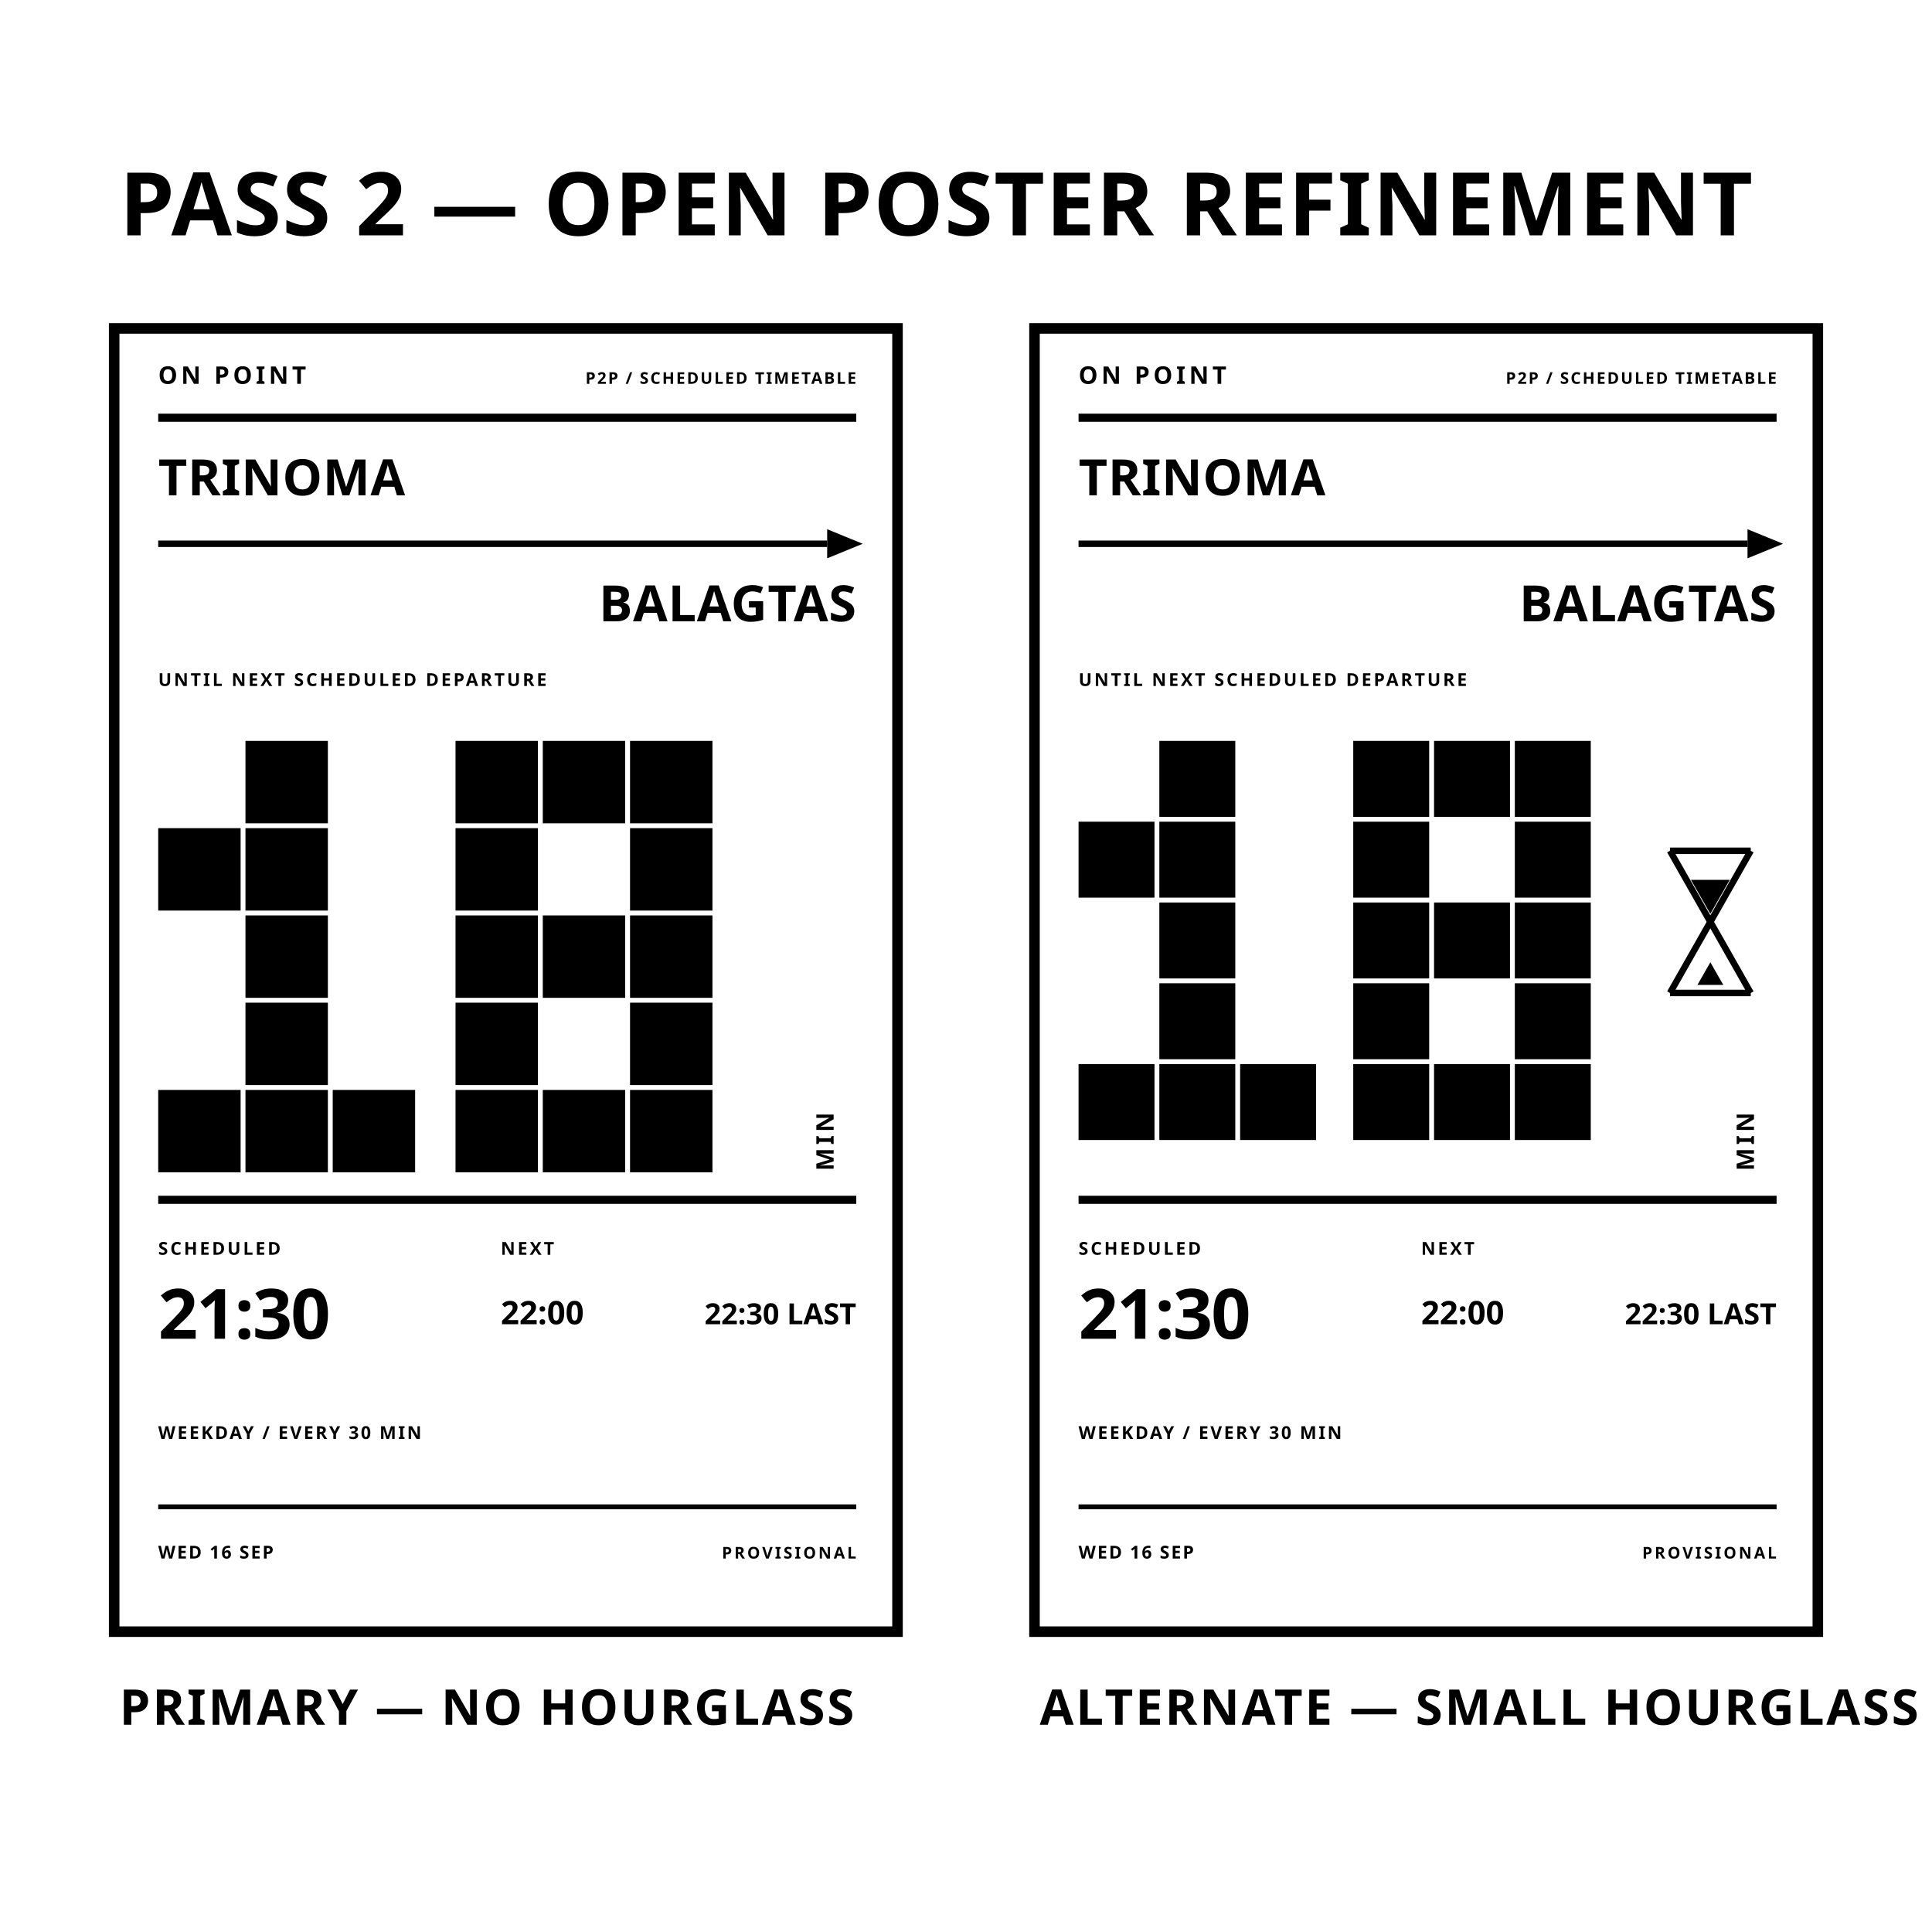
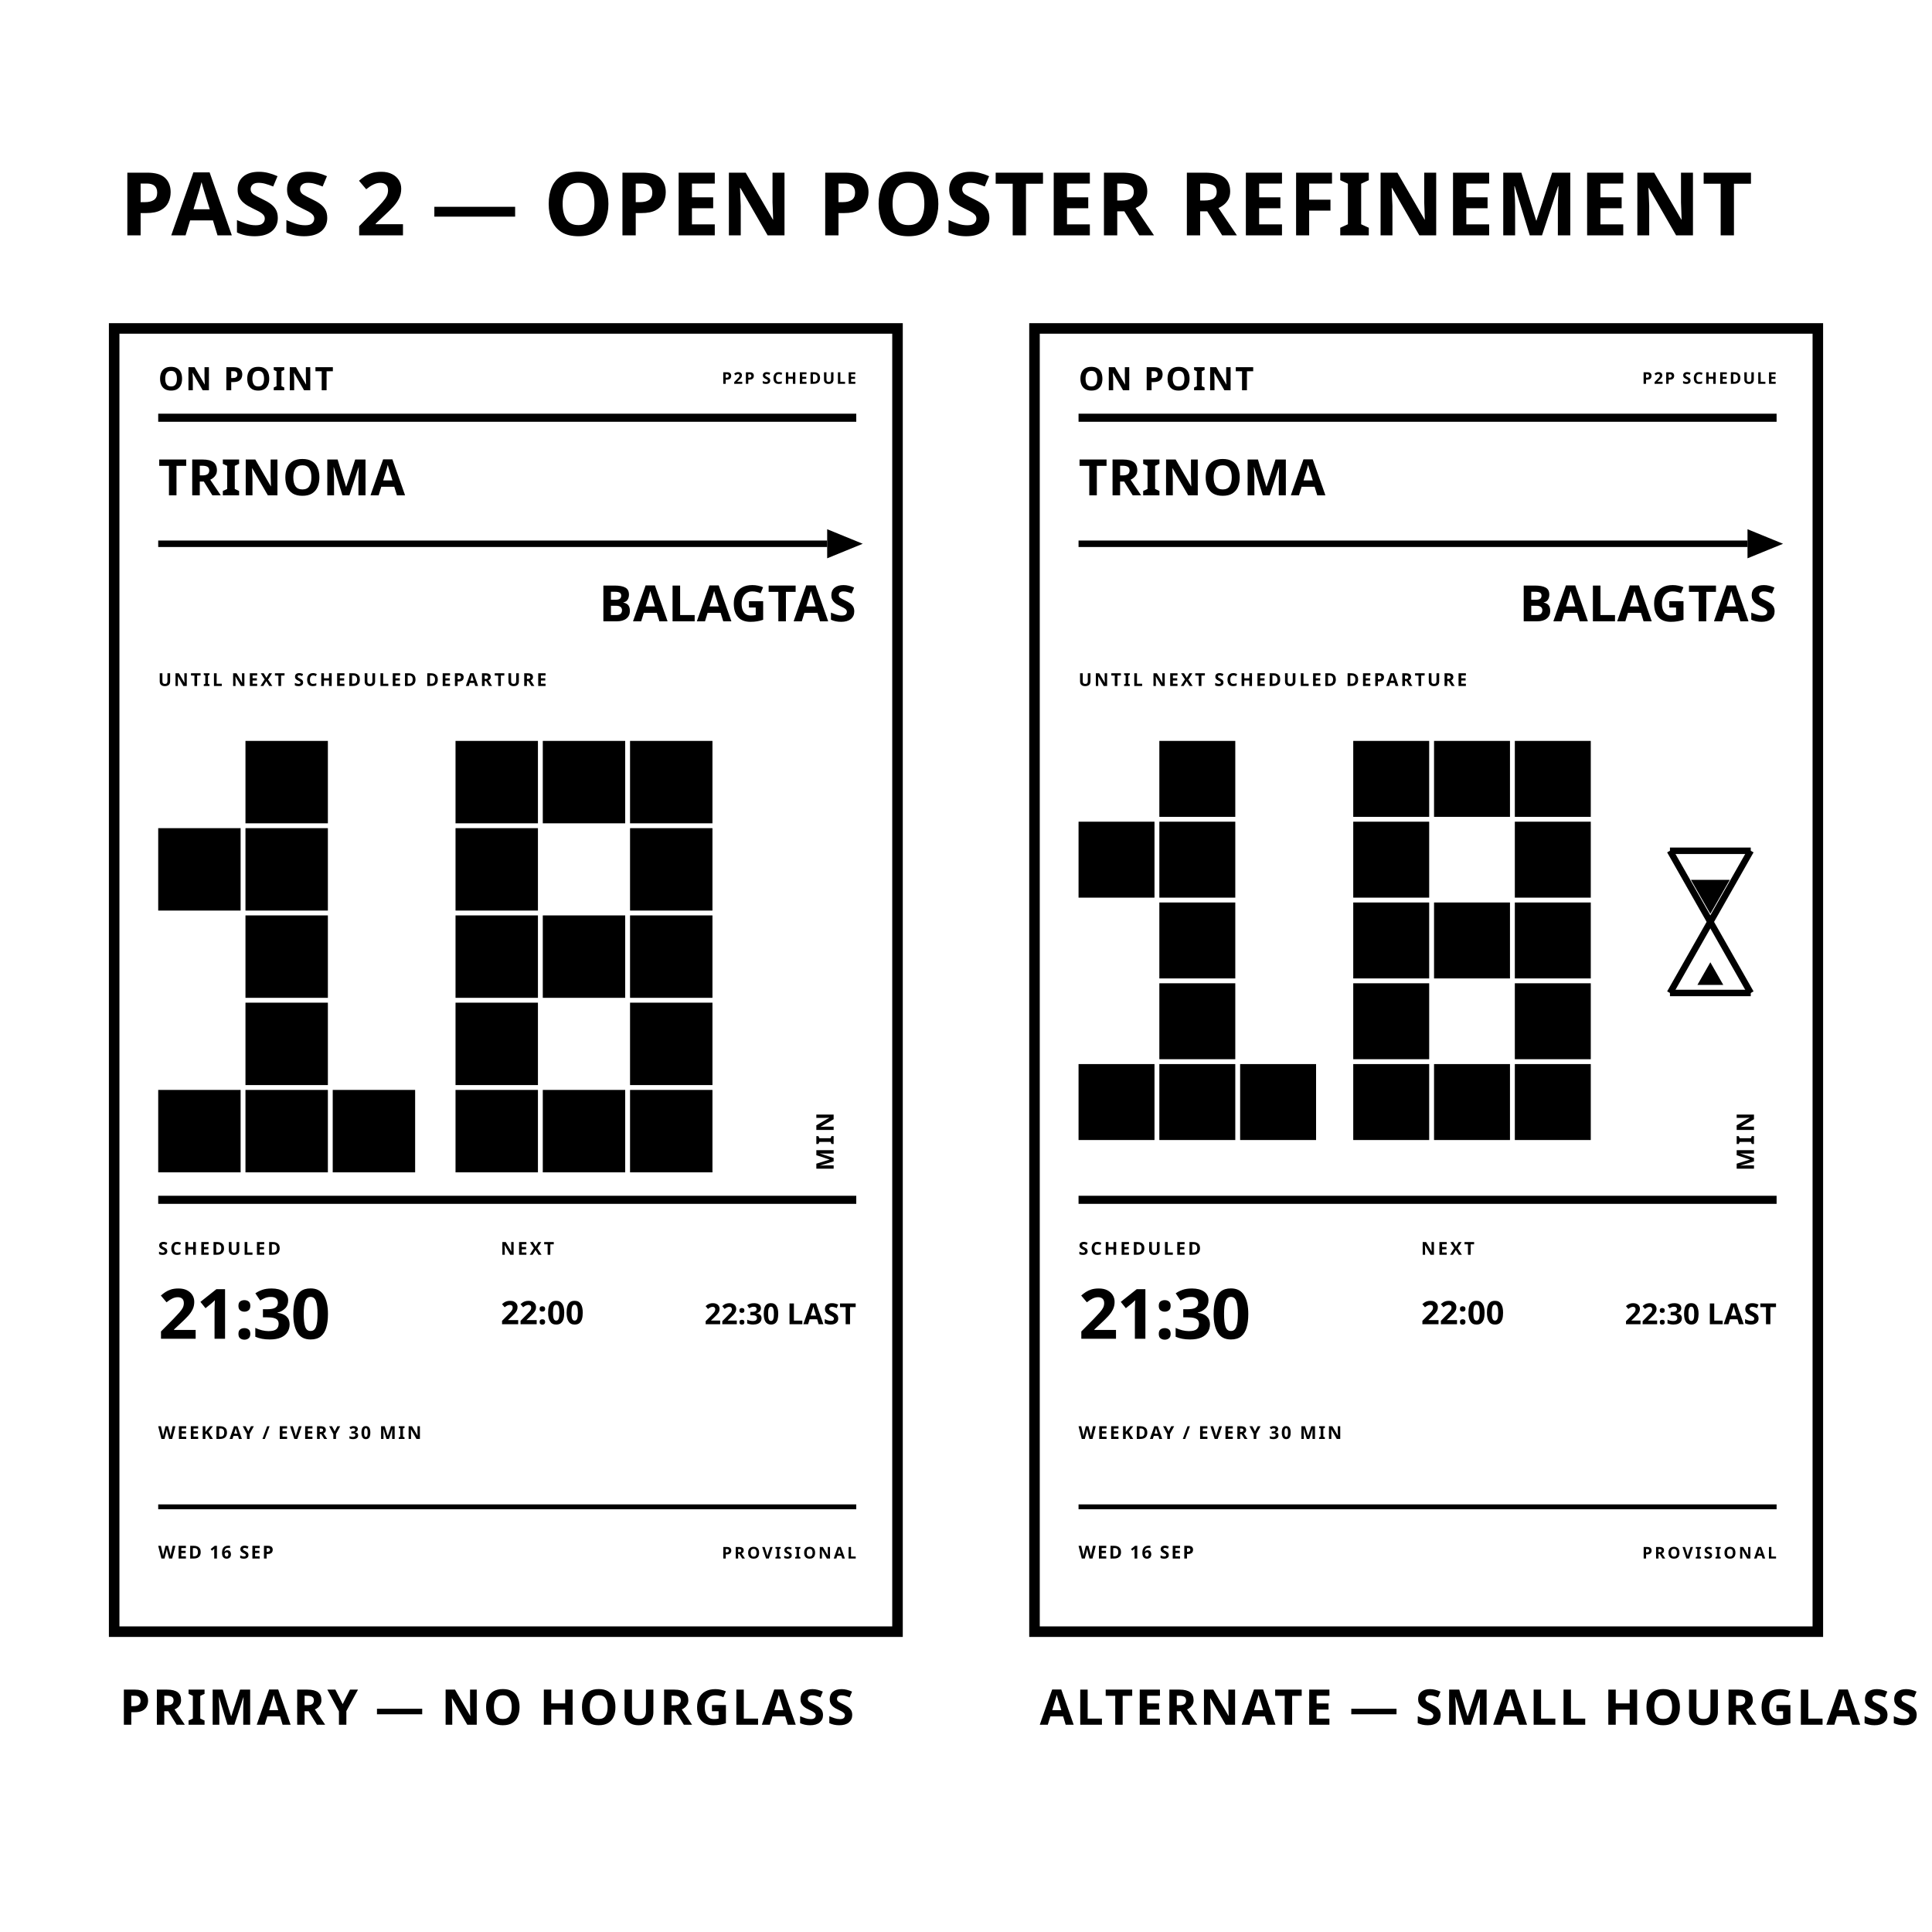
<svg xmlns="http://www.w3.org/2000/svg" width="550" height="550" viewBox="0 0 550 550" data-output-width="550" data-output-height="512">
  <style>
@font-face {
  font-family: 'Preview Noto Sans';
  src: url('file:///Users/almariano1/Downloads/project-on-point/lib/EpdFont/builtinFonts/source/NotoSans/NotoSans-Regular.ttf');
  font-weight: 400;
}
@font-face {
  font-family: 'Preview Noto Sans';
  src: url('file:///Users/almariano1/Downloads/project-on-point/lib/EpdFont/builtinFonts/source/NotoSans/NotoSans-Bold.ttf');
  font-weight: 700;
}
@font-face {
  font-family: 'Preview Ubuntu';
  src: url('file:///Users/almariano1/Downloads/project-on-point/lib/EpdFont/builtinFonts/source/Ubuntu/Ubuntu-Regular.ttf');
  font-weight: 400;
}
@font-face {
  font-family: 'Preview Ubuntu';
  src: url('file:///Users/almariano1/Downloads/project-on-point/lib/EpdFont/builtinFonts/source/Ubuntu/Ubuntu-Bold.ttf');
  font-weight: 700;
}
text { font-family: 'Preview Noto Sans', sans-serif; }
.utility { font-family: 'Preview Ubuntu', sans-serif; }
</style>
  <rect width="550" height="550" fill="#fff" />
  <g transform="translate(0 19)">
    <text x="34" y="48" font-size="25" font-weight="700" fill="#000" text-anchor="start" letter-spacing="0.3">PASS 2 — OPEN POSTER REFINEMENT</text>
    <rect x="31" y="73" width="226" height="374" fill="#000" />
    <rect x="34" y="76" width="220" height="368" fill="#fff" />
    <g transform="translate(34 76) scale(0.46)">
-       <text class="utility" x="24" y="31" font-size="15" font-weight="700" fill="#000" text-anchor="start" letter-spacing="2.2">ON POINT</text>
-       <text class="utility" x="456" y="31" font-size="10" font-weight="700" fill="#000" text-anchor="end" letter-spacing="1.0">P2P / SCHEDULED TIMETABLE</text>
+       <text x="24" y="35" font-size="20" font-weight="700" fill="#000" text-anchor="start" letter-spacing="1.0">ON POINT</text>
+       <text class="utility" x="456" y="31" font-size="10" font-weight="700" fill="#000" text-anchor="end" letter-spacing="1.0">P2P SCHEDULE</text>
      <line x1="24" y1="52" x2="456" y2="52" stroke="#000" stroke-width="5" />
      <text x="24" y="100" font-size="31" font-weight="700" fill="#000" text-anchor="start" letter-spacing="0.3">TRINOMA</text>
      <line x1="24" y1="130" x2="438" y2="130" stroke="#000" stroke-width="4" />
      <polygon points="438,121 460,130 438,139" fill="#000" />
      <text x="456" y="178" font-size="31" font-weight="700" fill="#000" text-anchor="end" letter-spacing="0.3">BALAGTAS</text>
      <text class="utility" x="24" y="218" font-size="11" font-weight="700" fill="#000" text-anchor="start" letter-spacing="1.4">UNTIL NEXT SCHEDULED DEPARTURE</text>
      <rect x="78" y="252" width="51" height="51" fill="#000" />
      <rect x="24" y="306" width="51" height="51" fill="#000" />
      <rect x="78" y="306" width="51" height="51" fill="#000" />
      <rect x="78" y="360" width="51" height="51" fill="#000" />
      <rect x="78" y="414" width="51" height="51" fill="#000" />
      <rect x="24" y="468" width="51" height="51" fill="#000" />
      <rect x="78" y="468" width="51" height="51" fill="#000" />
      <rect x="132" y="468" width="51" height="51" fill="#000" />
      <rect x="208" y="252" width="51" height="51" fill="#000" />
      <rect x="262" y="252" width="51" height="51" fill="#000" />
      <rect x="316" y="252" width="51" height="51" fill="#000" />
      <rect x="208" y="306" width="51" height="51" fill="#000" />
      <rect x="316" y="306" width="51" height="51" fill="#000" />
      <rect x="208" y="360" width="51" height="51" fill="#000" />
      <rect x="262" y="360" width="51" height="51" fill="#000" />
      <rect x="316" y="360" width="51" height="51" fill="#000" />
      <rect x="208" y="414" width="51" height="51" fill="#000" />
      <rect x="316" y="414" width="51" height="51" fill="#000" />
      <rect x="208" y="468" width="51" height="51" fill="#000" />
      <rect x="262" y="468" width="51" height="51" fill="#000" />
      <rect x="316" y="468" width="51" height="51" fill="#000" />
      <text class="utility" x="442" y="500" font-size="15" font-weight="700" fill="#000" text-anchor="middle" letter-spacing="2.0" transform="rotate(-90 442 500)">MIN</text>
      <line x1="24" y1="536" x2="456" y2="536" stroke="#000" stroke-width="5" />
      <text class="utility" x="24" y="570" font-size="11" font-weight="700" fill="#000" text-anchor="start" letter-spacing="1.4">SCHEDULED</text>
      <text x="24" y="622" font-size="43" font-weight="700" fill="#000" text-anchor="start" letter-spacing="-1.0">21:30</text>
      <text class="utility" x="236" y="570" font-size="11" font-weight="700" fill="#000" text-anchor="start" letter-spacing="1.4">NEXT</text>
      <text x="236" y="613" font-size="20" font-weight="700" fill="#000" text-anchor="start" letter-spacing="0">22:00</text>
      <text x="456" y="613" font-size="18" font-weight="700" fill="#000" text-anchor="end" letter-spacing="0">22:30 LAST</text>
      <text class="utility" x="24" y="684" font-size="11" font-weight="700" fill="#000" text-anchor="start" letter-spacing="1.2">WEEKDAY / EVERY 30 MIN</text>
      <line x1="24" y1="726" x2="456" y2="726" stroke="#000" stroke-width="3" />
      <text class="utility" x="24" y="758" font-size="11" font-weight="700" fill="#000" text-anchor="start" letter-spacing="1.0">WED 16 SEP</text>
      <text class="utility" x="456" y="758" font-size="10" font-weight="700" fill="#000" text-anchor="end" letter-spacing="1.4">PROVISIONAL</text>
    </g>
    <text class="utility" x="34" y="472" font-size="14" font-weight="700" fill="#000" text-anchor="start" letter-spacing="0.6">PRIMARY — NO HOURGLASS</text>
    <rect x="293" y="73" width="226" height="374" fill="#000" />
    <rect x="296" y="76" width="220" height="368" fill="#fff" />
    <g transform="translate(296 76) scale(0.46)">
-       <text class="utility" x="24" y="31" font-size="15" font-weight="700" fill="#000" text-anchor="start" letter-spacing="2.2">ON POINT</text>
-       <text class="utility" x="456" y="31" font-size="10" font-weight="700" fill="#000" text-anchor="end" letter-spacing="1.0">P2P / SCHEDULED TIMETABLE</text>
+       <text x="24" y="35" font-size="20" font-weight="700" fill="#000" text-anchor="start" letter-spacing="1.0">ON POINT</text>
+       <text class="utility" x="456" y="31" font-size="10" font-weight="700" fill="#000" text-anchor="end" letter-spacing="1.0">P2P SCHEDULE</text>
      <line x1="24" y1="52" x2="456" y2="52" stroke="#000" stroke-width="5" />
      <text x="24" y="100" font-size="31" font-weight="700" fill="#000" text-anchor="start" letter-spacing="0.3">TRINOMA</text>
      <line x1="24" y1="130" x2="438" y2="130" stroke="#000" stroke-width="4" />
      <polygon points="438,121 460,130 438,139" fill="#000" />
      <text x="456" y="178" font-size="31" font-weight="700" fill="#000" text-anchor="end" letter-spacing="0.3">BALAGTAS</text>
      <text class="utility" x="24" y="218" font-size="11" font-weight="700" fill="#000" text-anchor="start" letter-spacing="1.4">UNTIL NEXT SCHEDULED DEPARTURE</text>
      <rect x="74" y="252" width="47" height="47" fill="#000" />
      <rect x="24" y="302" width="47" height="47" fill="#000" />
      <rect x="74" y="302" width="47" height="47" fill="#000" />
      <rect x="74" y="352" width="47" height="47" fill="#000" />
      <rect x="74" y="402" width="47" height="47" fill="#000" />
      <rect x="24" y="452" width="47" height="47" fill="#000" />
      <rect x="74" y="452" width="47" height="47" fill="#000" />
      <rect x="124" y="452" width="47" height="47" fill="#000" />
      <rect x="194" y="252" width="47" height="47" fill="#000" />
      <rect x="244" y="252" width="47" height="47" fill="#000" />
      <rect x="294" y="252" width="47" height="47" fill="#000" />
      <rect x="194" y="302" width="47" height="47" fill="#000" />
      <rect x="294" y="302" width="47" height="47" fill="#000" />
      <rect x="194" y="352" width="47" height="47" fill="#000" />
      <rect x="244" y="352" width="47" height="47" fill="#000" />
      <rect x="294" y="352" width="47" height="47" fill="#000" />
      <rect x="194" y="402" width="47" height="47" fill="#000" />
      <rect x="294" y="402" width="47" height="47" fill="#000" />
      <rect x="194" y="452" width="47" height="47" fill="#000" />
      <rect x="244" y="452" width="47" height="47" fill="#000" />
      <rect x="294" y="452" width="47" height="47" fill="#000" />
      <text class="utility" x="442" y="500" font-size="15" font-weight="700" fill="#000" text-anchor="middle" letter-spacing="2.0" transform="rotate(-90 442 500)">MIN</text>
      <line x1="390" y1="320" x2="440" y2="320" stroke="#000" stroke-width="4" />
      <line x1="390" y1="408" x2="440" y2="408" stroke="#000" stroke-width="4" />
      <line x1="390" y1="320" x2="415" y2="364" stroke="#000" stroke-width="4" />
      <line x1="440" y1="320" x2="415" y2="364" stroke="#000" stroke-width="4" />
      <line x1="415" y1="364" x2="390" y2="408" stroke="#000" stroke-width="4" />
      <line x1="415" y1="364" x2="440" y2="408" stroke="#000" stroke-width="4" />
      <polygon points="415,359 403,338 427,338" fill="#000" />
      <polygon points="415,389 407,403 423,403" fill="#000" />
      <line x1="24" y1="536" x2="456" y2="536" stroke="#000" stroke-width="5" />
      <text class="utility" x="24" y="570" font-size="11" font-weight="700" fill="#000" text-anchor="start" letter-spacing="1.4">SCHEDULED</text>
      <text x="24" y="622" font-size="43" font-weight="700" fill="#000" text-anchor="start" letter-spacing="-1.0">21:30</text>
      <text class="utility" x="236" y="570" font-size="11" font-weight="700" fill="#000" text-anchor="start" letter-spacing="1.4">NEXT</text>
      <text x="236" y="613" font-size="20" font-weight="700" fill="#000" text-anchor="start" letter-spacing="0">22:00</text>
      <text x="456" y="613" font-size="18" font-weight="700" fill="#000" text-anchor="end" letter-spacing="0">22:30 LAST</text>
      <text class="utility" x="24" y="684" font-size="11" font-weight="700" fill="#000" text-anchor="start" letter-spacing="1.2">WEEKDAY / EVERY 30 MIN</text>
      <line x1="24" y1="726" x2="456" y2="726" stroke="#000" stroke-width="3" />
      <text class="utility" x="24" y="758" font-size="11" font-weight="700" fill="#000" text-anchor="start" letter-spacing="1.0">WED 16 SEP</text>
      <text class="utility" x="456" y="758" font-size="10" font-weight="700" fill="#000" text-anchor="end" letter-spacing="1.4">PROVISIONAL</text>
    </g>
    <text class="utility" x="296" y="472" font-size="14" font-weight="700" fill="#000" text-anchor="start" letter-spacing="0.6">ALTERNATE — SMALL HOURGLASS</text>
  </g>
</svg>
